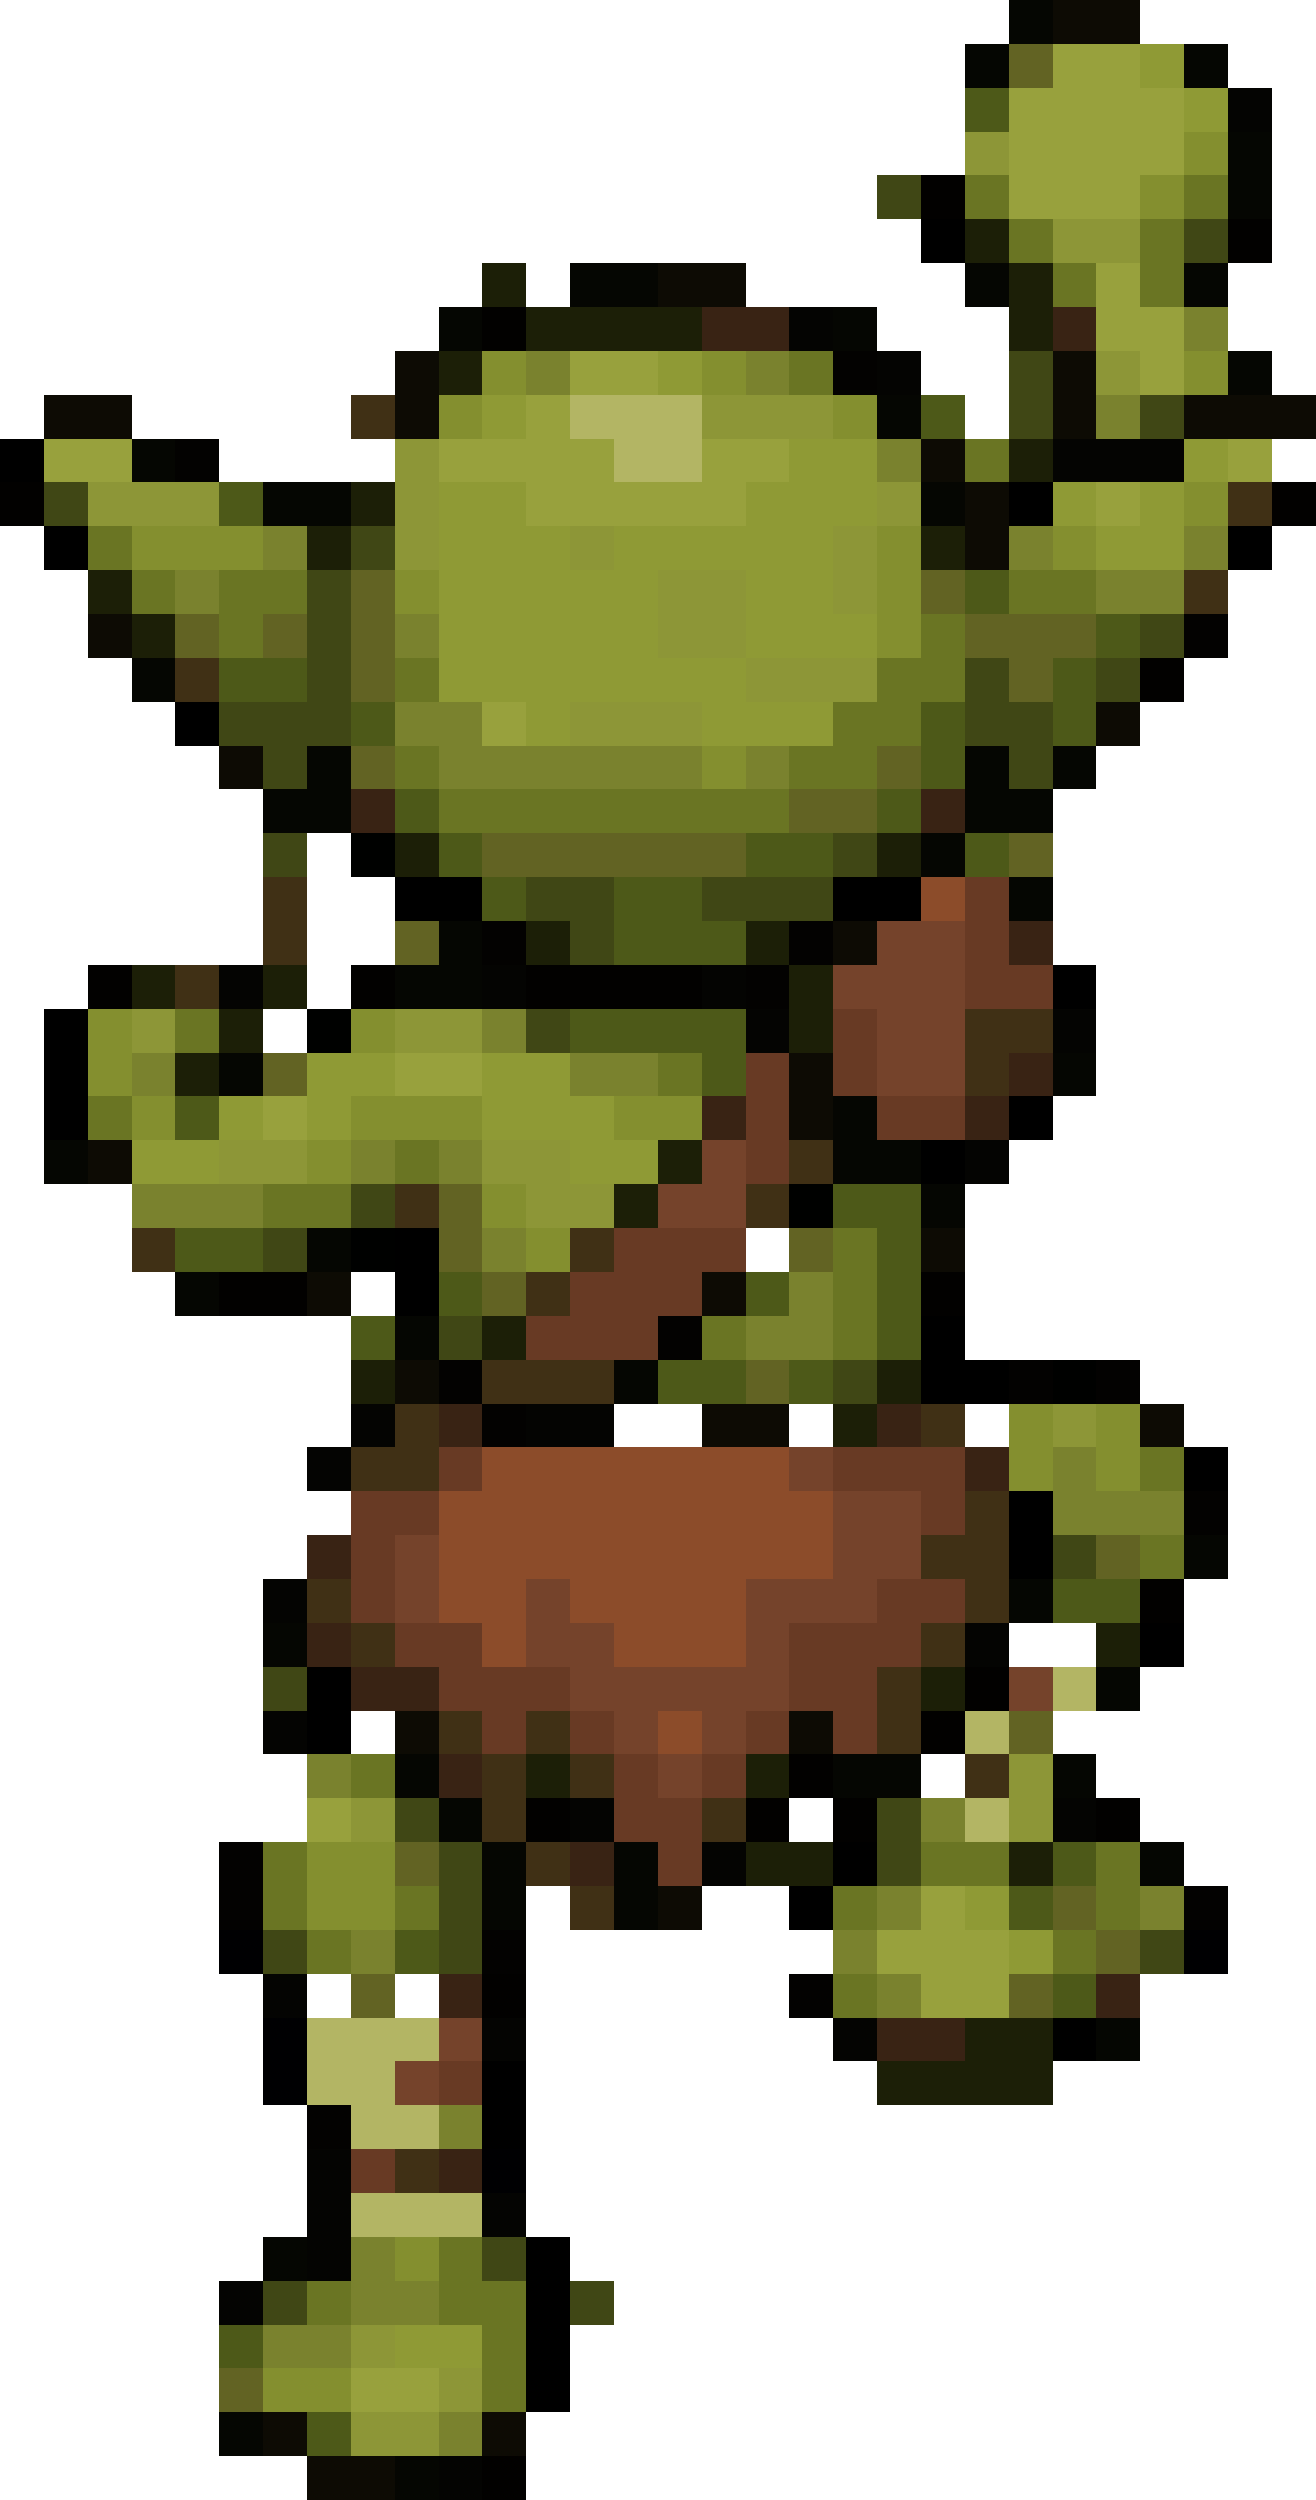
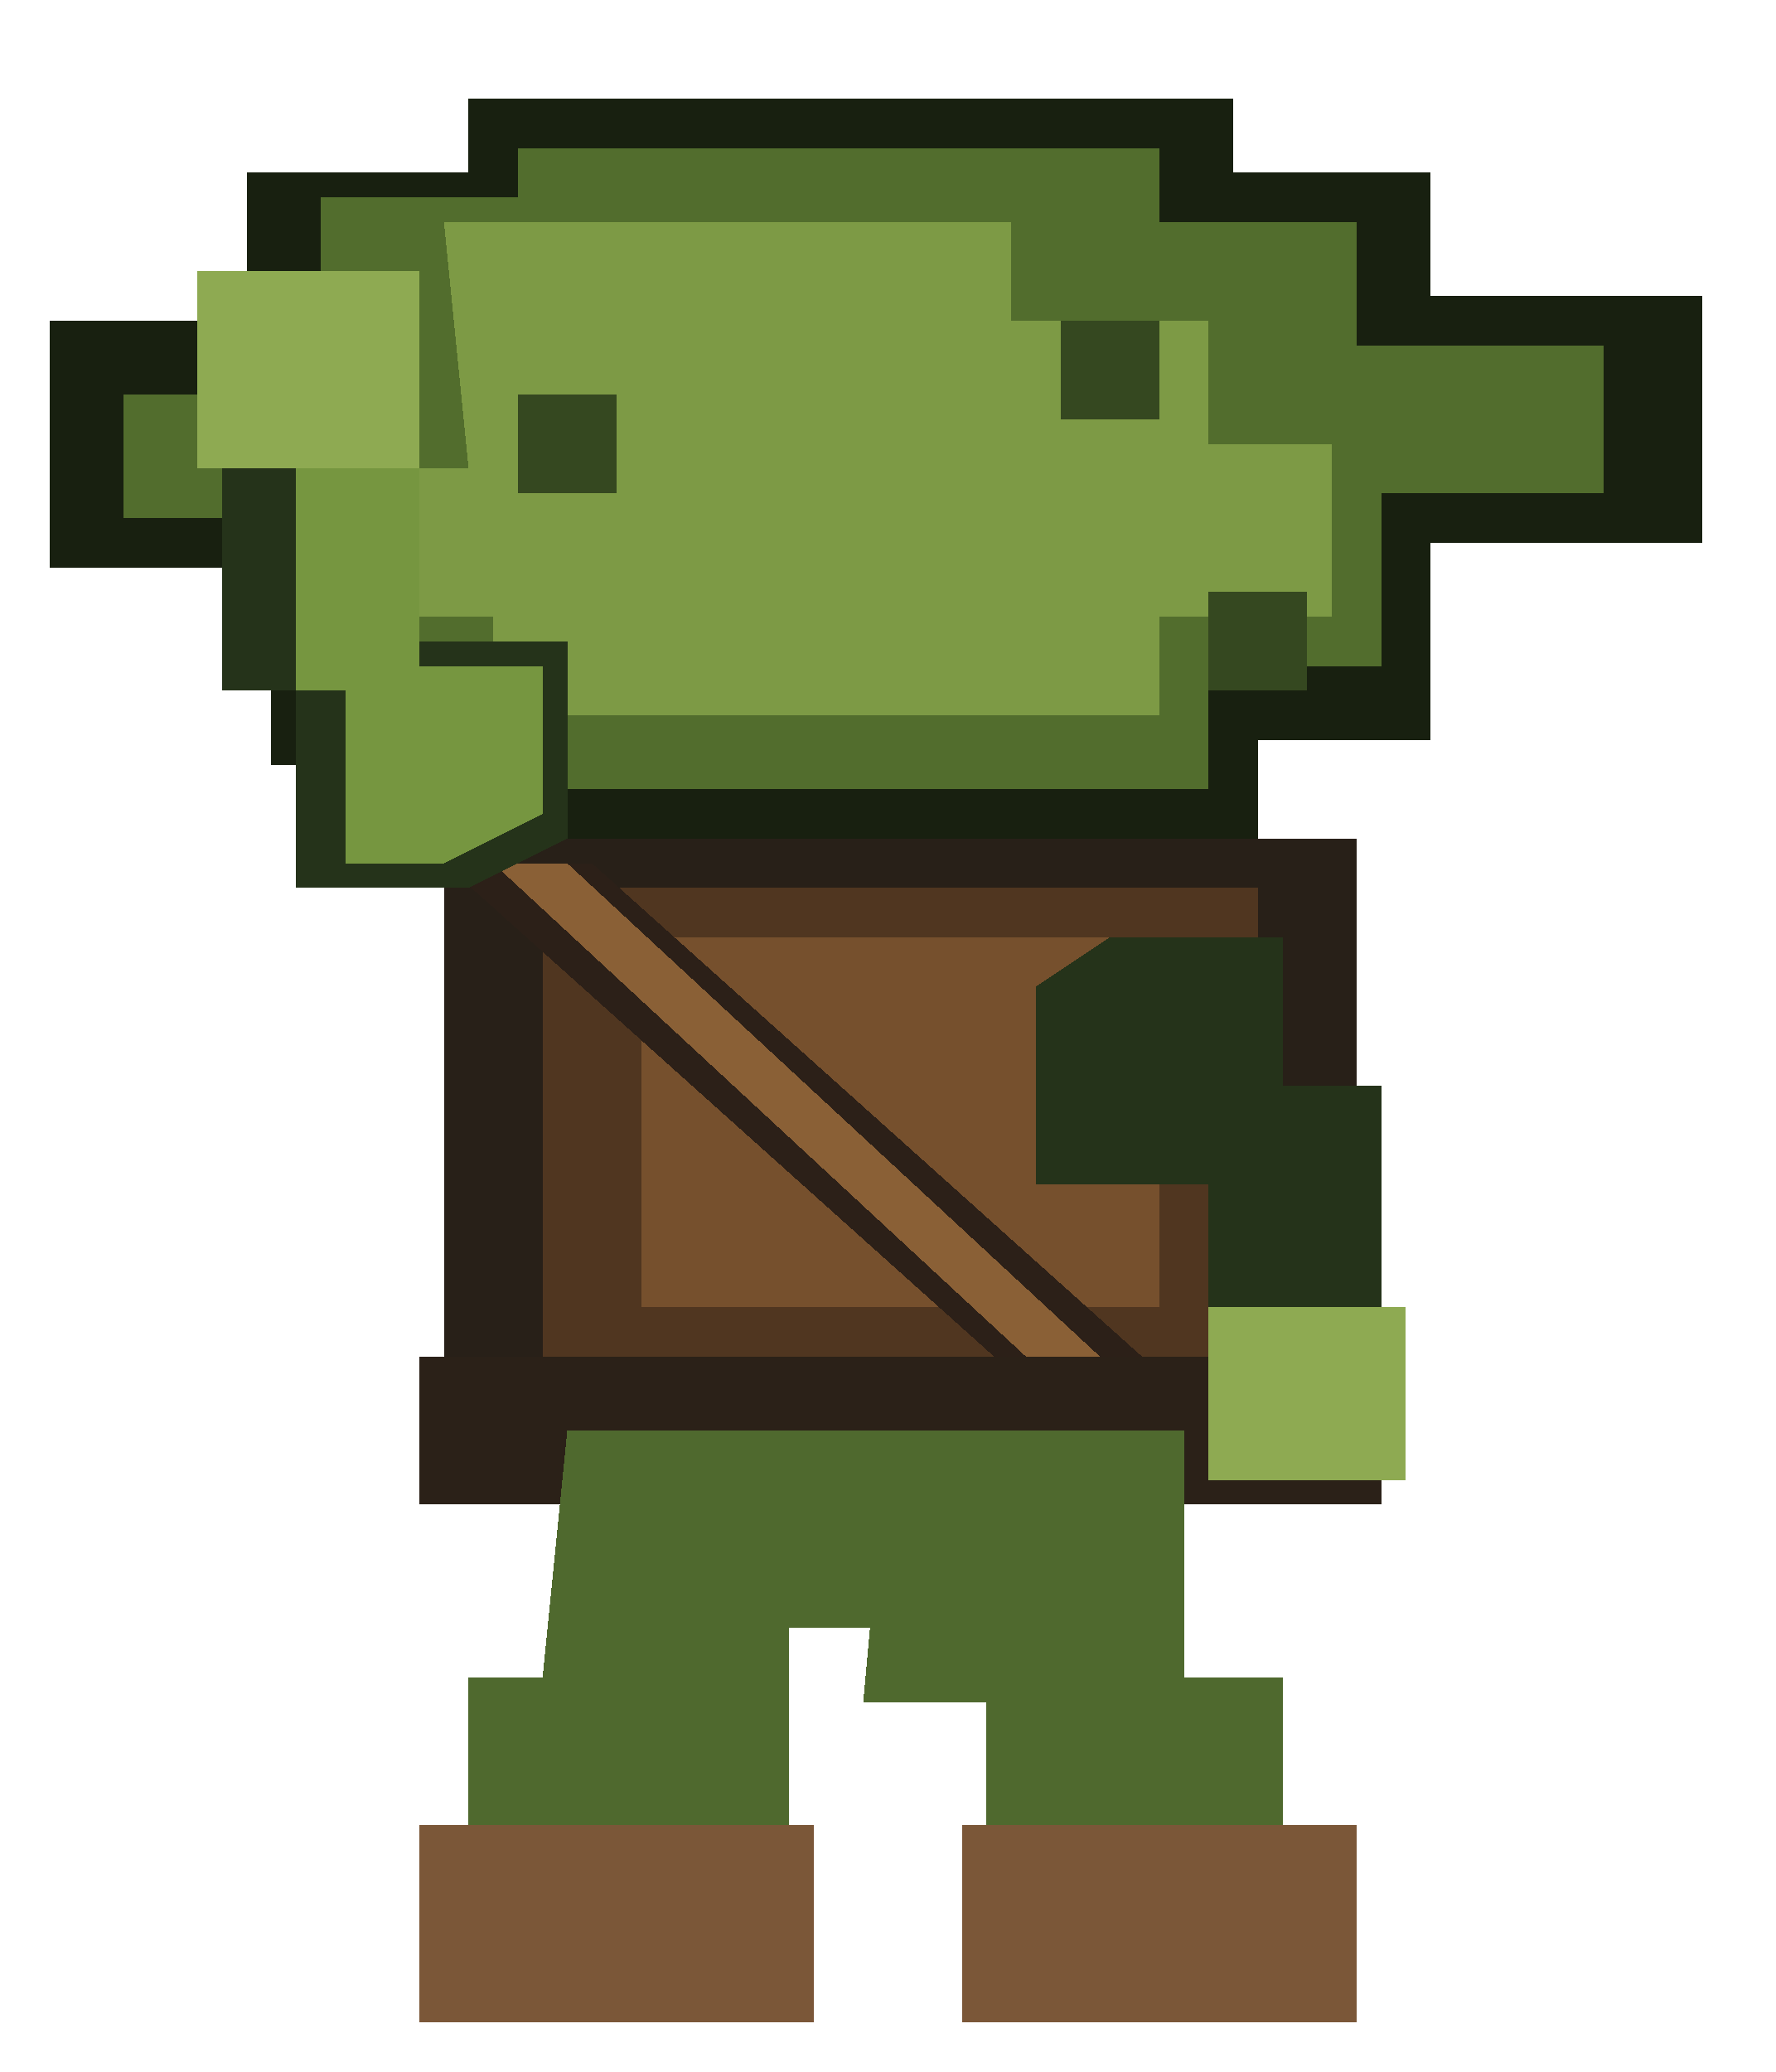
- <svg xmlns="http://www.w3.org/2000/svg" width="30" height="57" viewBox="0 0 30 57" shape-rendering="crispEdges">
-   <rect x="23" y="0" width="1" height="1" fill="#050602" />
-   <rect x="24" y="0" width="2" height="1" fill="#0d0b04" />
-   <rect x="22" y="1" width="1" height="1" fill="#050602" />
-   <rect x="23" y="1" width="1" height="1" fill="#626323" />
-   <rect x="24" y="1" width="2" height="1" fill="#98a13d" />
-   <rect x="26" y="1" width="1" height="1" fill="#8f9a35" />
-   <rect x="27" y="1" width="1" height="1" fill="#050602" />
-   <rect x="22" y="2" width="1" height="1" fill="#4d5918" />
-   <rect x="23" y="2" width="4" height="1" fill="#98a13d" />
-   <rect x="27" y="2" width="1" height="1" fill="#8f9a35" />
-   <rect x="28" y="2" width="1" height="1" fill="#040402" />
-   <rect x="22" y="3" width="1" height="1" fill="#8d9637" />
-   <rect x="23" y="3" width="4" height="1" fill="#98a13d" />
-   <rect x="27" y="3" width="1" height="1" fill="#848f2f" />
-   <rect x="28" y="3" width="1" height="1" fill="#050602" />
-   <rect x="20" y="4" width="1" height="1" fill="#404715" />
-   <rect x="21" y="4" width="1" height="1" fill="#020100" />
-   <rect x="22" y="4" width="1" height="1" fill="#6a7523" />
-   <rect x="23" y="4" width="3" height="1" fill="#98a13d" />
-   <rect x="26" y="4" width="1" height="1" fill="#848f2f" />
-   <rect x="27" y="4" width="1" height="1" fill="#6a7523" />
-   <rect x="28" y="4" width="1" height="1" fill="#050602" />
-   <rect x="21" y="5" width="1" height="1" fill="#000000" />
-   <rect x="22" y="5" width="1" height="1" fill="#1c1f07" />
-   <rect x="23" y="5" width="1" height="1" fill="#6a7523" />
-   <rect x="24" y="5" width="2" height="1" fill="#8d9637" />
-   <rect x="26" y="5" width="1" height="1" fill="#6a7523" />
-   <rect x="27" y="5" width="1" height="1" fill="#404715" />
-   <rect x="28" y="5" width="1" height="1" fill="#020100" />
-   <rect x="11" y="6" width="1" height="1" fill="#1c1f07" />
-   <rect x="13" y="6" width="2" height="1" fill="#050602" />
-   <rect x="15" y="6" width="2" height="1" fill="#0d0b04" />
-   <rect x="22" y="6" width="1" height="1" fill="#050602" />
-   <rect x="23" y="6" width="1" height="1" fill="#1c1f07" />
-   <rect x="24" y="6" width="1" height="1" fill="#6a7523" />
-   <rect x="25" y="6" width="1" height="1" fill="#98a13d" />
-   <rect x="26" y="6" width="1" height="1" fill="#6a7523" />
-   <rect x="27" y="6" width="1" height="1" fill="#050602" />
-   <rect x="10" y="7" width="1" height="1" fill="#050602" />
-   <rect x="11" y="7" width="1" height="1" fill="#020100" />
-   <rect x="12" y="7" width="4" height="1" fill="#1c1f07" />
-   <rect x="16" y="7" width="2" height="1" fill="#392314" />
-   <rect x="18" y="7" width="1" height="1" fill="#040402" />
-   <rect x="19" y="7" width="1" height="1" fill="#050602" />
-   <rect x="23" y="7" width="1" height="1" fill="#1c1f07" />
-   <rect x="24" y="7" width="1" height="1" fill="#392314" />
-   <rect x="25" y="7" width="2" height="1" fill="#98a13d" />
-   <rect x="27" y="7" width="1" height="1" fill="#7a822e" />
-   <rect x="9" y="8" width="1" height="1" fill="#0d0b04" />
-   <rect x="10" y="8" width="1" height="1" fill="#1c1f07" />
-   <rect x="11" y="8" width="1" height="1" fill="#848f2f" />
-   <rect x="12" y="8" width="1" height="1" fill="#7a822e" />
-   <rect x="13" y="8" width="2" height="1" fill="#98a13d" />
-   <rect x="15" y="8" width="1" height="1" fill="#8f9a35" />
-   <rect x="16" y="8" width="1" height="1" fill="#848f2f" />
-   <rect x="17" y="8" width="1" height="1" fill="#7a822e" />
-   <rect x="18" y="8" width="1" height="1" fill="#6a7523" />
-   <rect x="19" y="8" width="1" height="1" fill="#030201" />
-   <rect x="20" y="8" width="1" height="1" fill="#040402" />
-   <rect x="23" y="8" width="1" height="1" fill="#404715" />
-   <rect x="24" y="8" width="1" height="1" fill="#0d0b04" />
-   <rect x="25" y="8" width="1" height="1" fill="#8d9637" />
-   <rect x="26" y="8" width="1" height="1" fill="#98a13d" />
-   <rect x="27" y="8" width="1" height="1" fill="#848f2f" />
-   <rect x="28" y="8" width="1" height="1" fill="#050602" />
-   <rect x="1" y="9" width="2" height="1" fill="#0d0b04" />
-   <rect x="8" y="9" width="1" height="1" fill="#403015" />
-   <rect x="9" y="9" width="1" height="1" fill="#0d0b04" />
-   <rect x="10" y="9" width="1" height="1" fill="#848f2f" />
-   <rect x="11" y="9" width="1" height="1" fill="#8f9a35" />
-   <rect x="12" y="9" width="1" height="1" fill="#98a13d" />
-   <rect x="13" y="9" width="3" height="1" fill="#b3b564" />
-   <rect x="16" y="9" width="3" height="1" fill="#8d9637" />
-   <rect x="19" y="9" width="1" height="1" fill="#848f2f" />
-   <rect x="20" y="9" width="1" height="1" fill="#050602" />
-   <rect x="21" y="9" width="1" height="1" fill="#4d5918" />
-   <rect x="23" y="9" width="1" height="1" fill="#404715" />
-   <rect x="24" y="9" width="1" height="1" fill="#0d0b04" />
-   <rect x="25" y="9" width="1" height="1" fill="#7a822e" />
-   <rect x="26" y="9" width="1" height="1" fill="#404715" />
-   <rect x="27" y="9" width="3" height="1" fill="#0d0b04" />
-   <rect x="0" y="10" width="1" height="1" fill="#000000" />
-   <rect x="1" y="10" width="2" height="1" fill="#98a13d" />
-   <rect x="3" y="10" width="1" height="1" fill="#050602" />
-   <rect x="4" y="10" width="1" height="1" fill="#030201" />
-   <rect x="9" y="10" width="1" height="1" fill="#8d9637" />
-   <rect x="10" y="10" width="4" height="1" fill="#98a13d" />
-   <rect x="14" y="10" width="2" height="1" fill="#b3b564" />
-   <rect x="16" y="10" width="2" height="1" fill="#98a13d" />
-   <rect x="18" y="10" width="2" height="1" fill="#8f9a35" />
-   <rect x="20" y="10" width="1" height="1" fill="#7a822e" />
-   <rect x="21" y="10" width="1" height="1" fill="#0d0b04" />
-   <rect x="22" y="10" width="1" height="1" fill="#6a7523" />
-   <rect x="23" y="10" width="1" height="1" fill="#1c1f07" />
-   <rect x="24" y="10" width="3" height="1" fill="#040402" />
-   <rect x="27" y="10" width="1" height="1" fill="#8f9a35" />
-   <rect x="28" y="10" width="1" height="1" fill="#98a13d" />
-   <rect x="0" y="11" width="1" height="1" fill="#020100" />
-   <rect x="1" y="11" width="1" height="1" fill="#404715" />
-   <rect x="2" y="11" width="3" height="1" fill="#8d9637" />
-   <rect x="5" y="11" width="1" height="1" fill="#4d5918" />
-   <rect x="6" y="11" width="2" height="1" fill="#050602" />
-   <rect x="8" y="11" width="1" height="1" fill="#1c1f07" />
-   <rect x="9" y="11" width="1" height="1" fill="#8d9637" />
-   <rect x="10" y="11" width="2" height="1" fill="#8f9a35" />
-   <rect x="12" y="11" width="5" height="1" fill="#98a13d" />
-   <rect x="17" y="11" width="3" height="1" fill="#8f9a35" />
-   <rect x="20" y="11" width="1" height="1" fill="#8d9637" />
-   <rect x="21" y="11" width="1" height="1" fill="#050602" />
-   <rect x="22" y="11" width="1" height="1" fill="#0d0b04" />
-   <rect x="23" y="11" width="1" height="1" fill="#000000" />
-   <rect x="24" y="11" width="1" height="1" fill="#8f9a35" />
-   <rect x="25" y="11" width="1" height="1" fill="#98a13d" />
-   <rect x="26" y="11" width="1" height="1" fill="#8f9a35" />
-   <rect x="27" y="11" width="1" height="1" fill="#848f2f" />
-   <rect x="28" y="11" width="1" height="1" fill="#403015" />
-   <rect x="29" y="11" width="1" height="1" fill="#020100" />
-   <rect x="1" y="12" width="1" height="1" fill="#000000" />
-   <rect x="2" y="12" width="1" height="1" fill="#6a7523" />
-   <rect x="3" y="12" width="3" height="1" fill="#848f2f" />
-   <rect x="6" y="12" width="1" height="1" fill="#7a822e" />
-   <rect x="7" y="12" width="1" height="1" fill="#1c1f07" />
-   <rect x="8" y="12" width="1" height="1" fill="#404715" />
-   <rect x="9" y="12" width="1" height="1" fill="#8d9637" />
-   <rect x="10" y="12" width="3" height="1" fill="#8f9a35" />
-   <rect x="13" y="12" width="1" height="1" fill="#8d9637" />
-   <rect x="14" y="12" width="5" height="1" fill="#8f9a35" />
-   <rect x="19" y="12" width="1" height="1" fill="#8d9637" />
-   <rect x="20" y="12" width="1" height="1" fill="#848f2f" />
-   <rect x="21" y="12" width="1" height="1" fill="#1c1f07" />
-   <rect x="22" y="12" width="1" height="1" fill="#0d0b04" />
-   <rect x="23" y="12" width="1" height="1" fill="#7a822e" />
-   <rect x="24" y="12" width="1" height="1" fill="#848f2f" />
-   <rect x="25" y="12" width="2" height="1" fill="#8f9a35" />
-   <rect x="27" y="12" width="1" height="1" fill="#7a822e" />
-   <rect x="28" y="12" width="1" height="1" fill="#000000" />
-   <rect x="2" y="13" width="1" height="1" fill="#1c1f07" />
-   <rect x="3" y="13" width="1" height="1" fill="#6a7523" />
-   <rect x="4" y="13" width="1" height="1" fill="#7a822e" />
-   <rect x="5" y="13" width="2" height="1" fill="#6a7523" />
-   <rect x="7" y="13" width="1" height="1" fill="#404715" />
-   <rect x="8" y="13" width="1" height="1" fill="#626323" />
-   <rect x="9" y="13" width="1" height="1" fill="#848f2f" />
-   <rect x="10" y="13" width="5" height="1" fill="#8f9a35" />
-   <rect x="15" y="13" width="2" height="1" fill="#8d9637" />
-   <rect x="17" y="13" width="2" height="1" fill="#8f9a35" />
-   <rect x="19" y="13" width="1" height="1" fill="#8d9637" />
-   <rect x="20" y="13" width="1" height="1" fill="#848f2f" />
-   <rect x="21" y="13" width="1" height="1" fill="#626323" />
-   <rect x="22" y="13" width="1" height="1" fill="#4d5918" />
-   <rect x="23" y="13" width="2" height="1" fill="#6a7523" />
-   <rect x="25" y="13" width="2" height="1" fill="#7a822e" />
-   <rect x="27" y="13" width="1" height="1" fill="#403015" />
-   <rect x="2" y="14" width="1" height="1" fill="#0d0b04" />
-   <rect x="3" y="14" width="1" height="1" fill="#1c1f07" />
-   <rect x="4" y="14" width="1" height="1" fill="#626323" />
-   <rect x="5" y="14" width="1" height="1" fill="#6a7523" />
-   <rect x="6" y="14" width="1" height="1" fill="#626323" />
-   <rect x="7" y="14" width="1" height="1" fill="#404715" />
-   <rect x="8" y="14" width="1" height="1" fill="#626323" />
-   <rect x="9" y="14" width="1" height="1" fill="#7a822e" />
-   <rect x="10" y="14" width="5" height="1" fill="#8f9a35" />
-   <rect x="15" y="14" width="2" height="1" fill="#8d9637" />
-   <rect x="17" y="14" width="3" height="1" fill="#8f9a35" />
-   <rect x="20" y="14" width="1" height="1" fill="#848f2f" />
-   <rect x="21" y="14" width="1" height="1" fill="#6a7523" />
-   <rect x="22" y="14" width="3" height="1" fill="#626323" />
-   <rect x="25" y="14" width="1" height="1" fill="#4d5918" />
-   <rect x="26" y="14" width="1" height="1" fill="#404715" />
-   <rect x="27" y="14" width="1" height="1" fill="#030201" />
-   <rect x="3" y="15" width="1" height="1" fill="#050602" />
-   <rect x="4" y="15" width="1" height="1" fill="#403015" />
-   <rect x="5" y="15" width="2" height="1" fill="#4d5918" />
-   <rect x="7" y="15" width="1" height="1" fill="#404715" />
-   <rect x="8" y="15" width="1" height="1" fill="#626323" />
-   <rect x="9" y="15" width="1" height="1" fill="#6a7523" />
-   <rect x="10" y="15" width="7" height="1" fill="#8f9a35" />
-   <rect x="17" y="15" width="3" height="1" fill="#8d9637" />
-   <rect x="20" y="15" width="2" height="1" fill="#6a7523" />
-   <rect x="22" y="15" width="1" height="1" fill="#404715" />
-   <rect x="23" y="15" width="1" height="1" fill="#626323" />
-   <rect x="24" y="15" width="1" height="1" fill="#4d5918" />
-   <rect x="25" y="15" width="1" height="1" fill="#404715" />
-   <rect x="26" y="15" width="1" height="1" fill="#020100" />
-   <rect x="4" y="16" width="1" height="1" fill="#000000" />
-   <rect x="5" y="16" width="3" height="1" fill="#404715" />
-   <rect x="8" y="16" width="1" height="1" fill="#4d5918" />
-   <rect x="9" y="16" width="2" height="1" fill="#7a822e" />
-   <rect x="11" y="16" width="1" height="1" fill="#98a13d" />
-   <rect x="12" y="16" width="1" height="1" fill="#8f9a35" />
-   <rect x="13" y="16" width="3" height="1" fill="#8d9637" />
-   <rect x="16" y="16" width="3" height="1" fill="#8f9a35" />
-   <rect x="19" y="16" width="2" height="1" fill="#6a7523" />
-   <rect x="21" y="16" width="1" height="1" fill="#4d5918" />
-   <rect x="22" y="16" width="2" height="1" fill="#404715" />
-   <rect x="24" y="16" width="1" height="1" fill="#4d5918" />
-   <rect x="25" y="16" width="1" height="1" fill="#0d0b04" />
-   <rect x="5" y="17" width="1" height="1" fill="#0d0b04" />
-   <rect x="6" y="17" width="1" height="1" fill="#404715" />
-   <rect x="7" y="17" width="1" height="1" fill="#050602" />
-   <rect x="8" y="17" width="1" height="1" fill="#626323" />
-   <rect x="9" y="17" width="1" height="1" fill="#6a7523" />
-   <rect x="10" y="17" width="6" height="1" fill="#7a822e" />
-   <rect x="16" y="17" width="1" height="1" fill="#848f2f" />
-   <rect x="17" y="17" width="1" height="1" fill="#7a822e" />
-   <rect x="18" y="17" width="2" height="1" fill="#6a7523" />
-   <rect x="20" y="17" width="1" height="1" fill="#626323" />
-   <rect x="21" y="17" width="1" height="1" fill="#4d5918" />
-   <rect x="22" y="17" width="1" height="1" fill="#050602" />
-   <rect x="23" y="17" width="1" height="1" fill="#404715" />
-   <rect x="24" y="17" width="1" height="1" fill="#050602" />
-   <rect x="6" y="18" width="2" height="1" fill="#050602" />
-   <rect x="8" y="18" width="1" height="1" fill="#392314" />
-   <rect x="9" y="18" width="1" height="1" fill="#4d5918" />
-   <rect x="10" y="18" width="8" height="1" fill="#6a7523" />
-   <rect x="18" y="18" width="2" height="1" fill="#626323" />
-   <rect x="20" y="18" width="1" height="1" fill="#4d5918" />
-   <rect x="21" y="18" width="1" height="1" fill="#392314" />
-   <rect x="22" y="18" width="2" height="1" fill="#050602" />
-   <rect x="6" y="19" width="1" height="1" fill="#404715" />
-   <rect x="8" y="19" width="1" height="1" fill="#000100" />
-   <rect x="9" y="19" width="1" height="1" fill="#1c1f07" />
-   <rect x="10" y="19" width="1" height="1" fill="#4d5918" />
-   <rect x="11" y="19" width="6" height="1" fill="#626323" />
-   <rect x="17" y="19" width="2" height="1" fill="#4d5918" />
-   <rect x="19" y="19" width="1" height="1" fill="#404715" />
-   <rect x="20" y="19" width="1" height="1" fill="#1c1f07" />
-   <rect x="21" y="19" width="1" height="1" fill="#050602" />
-   <rect x="22" y="19" width="1" height="1" fill="#4d5918" />
-   <rect x="23" y="19" width="1" height="1" fill="#626323" />
-   <rect x="6" y="20" width="1" height="1" fill="#403015" />
-   <rect x="9" y="20" width="2" height="1" fill="#000000" />
-   <rect x="11" y="20" width="1" height="1" fill="#4d5918" />
-   <rect x="12" y="20" width="2" height="1" fill="#404715" />
-   <rect x="14" y="20" width="2" height="1" fill="#4d5918" />
-   <rect x="16" y="20" width="3" height="1" fill="#404715" />
-   <rect x="19" y="20" width="2" height="1" fill="#000000" />
-   <rect x="21" y="20" width="1" height="1" fill="#8c4c2a" />
-   <rect x="22" y="20" width="1" height="1" fill="#683a24" />
-   <rect x="23" y="20" width="1" height="1" fill="#050602" />
-   <rect x="6" y="21" width="1" height="1" fill="#403015" />
-   <rect x="9" y="21" width="1" height="1" fill="#626323" />
-   <rect x="10" y="21" width="1" height="1" fill="#050602" />
-   <rect x="11" y="21" width="1" height="1" fill="#030201" />
-   <rect x="12" y="21" width="1" height="1" fill="#1c1f07" />
-   <rect x="13" y="21" width="1" height="1" fill="#404715" />
-   <rect x="14" y="21" width="3" height="1" fill="#4d5918" />
-   <rect x="17" y="21" width="1" height="1" fill="#1c1f07" />
-   <rect x="18" y="21" width="1" height="1" fill="#030201" />
-   <rect x="19" y="21" width="1" height="1" fill="#0d0b04" />
-   <rect x="20" y="21" width="2" height="1" fill="#75432b" />
-   <rect x="22" y="21" width="1" height="1" fill="#683a24" />
-   <rect x="23" y="21" width="1" height="1" fill="#392314" />
-   <rect x="2" y="22" width="1" height="1" fill="#020100" />
-   <rect x="3" y="22" width="1" height="1" fill="#1c1f07" />
-   <rect x="4" y="22" width="1" height="1" fill="#403015" />
-   <rect x="5" y="22" width="1" height="1" fill="#040402" />
-   <rect x="6" y="22" width="1" height="1" fill="#1c1f07" />
-   <rect x="8" y="22" width="1" height="1" fill="#020100" />
-   <rect x="9" y="22" width="2" height="1" fill="#050602" />
-   <rect x="11" y="22" width="1" height="1" fill="#040402" />
-   <rect x="12" y="22" width="4" height="1" fill="#020100" />
-   <rect x="16" y="22" width="1" height="1" fill="#040402" />
-   <rect x="17" y="22" width="1" height="1" fill="#030201" />
-   <rect x="18" y="22" width="1" height="1" fill="#1c1f07" />
-   <rect x="19" y="22" width="3" height="1" fill="#75432b" />
-   <rect x="22" y="22" width="2" height="1" fill="#683a24" />
-   <rect x="24" y="22" width="1" height="1" fill="#000000" />
-   <rect x="1" y="23" width="1" height="1" fill="#000000" />
-   <rect x="2" y="23" width="1" height="1" fill="#848f2f" />
-   <rect x="3" y="23" width="1" height="1" fill="#8d9637" />
-   <rect x="4" y="23" width="1" height="1" fill="#6a7523" />
-   <rect x="5" y="23" width="1" height="1" fill="#1c1f07" />
-   <rect x="7" y="23" width="1" height="1" fill="#000100" />
-   <rect x="8" y="23" width="1" height="1" fill="#848f2f" />
-   <rect x="9" y="23" width="2" height="1" fill="#8d9637" />
-   <rect x="11" y="23" width="1" height="1" fill="#7a822e" />
-   <rect x="12" y="23" width="1" height="1" fill="#404715" />
-   <rect x="13" y="23" width="4" height="1" fill="#4d5918" />
-   <rect x="17" y="23" width="1" height="1" fill="#040402" />
-   <rect x="18" y="23" width="1" height="1" fill="#1c1f07" />
-   <rect x="19" y="23" width="1" height="1" fill="#683a24" />
-   <rect x="20" y="23" width="2" height="1" fill="#75432b" />
-   <rect x="22" y="23" width="2" height="1" fill="#403015" />
-   <rect x="24" y="23" width="1" height="1" fill="#040402" />
-   <rect x="1" y="24" width="1" height="1" fill="#000000" />
-   <rect x="2" y="24" width="1" height="1" fill="#848f2f" />
-   <rect x="3" y="24" width="1" height="1" fill="#7a822e" />
-   <rect x="4" y="24" width="1" height="1" fill="#1c1f07" />
-   <rect x="5" y="24" width="1" height="1" fill="#050602" />
-   <rect x="6" y="24" width="1" height="1" fill="#626323" />
-   <rect x="7" y="24" width="2" height="1" fill="#8f9a35" />
-   <rect x="9" y="24" width="2" height="1" fill="#98a13d" />
-   <rect x="11" y="24" width="2" height="1" fill="#8f9a35" />
-   <rect x="13" y="24" width="2" height="1" fill="#7a822e" />
-   <rect x="15" y="24" width="1" height="1" fill="#6a7523" />
-   <rect x="16" y="24" width="1" height="1" fill="#4d5918" />
-   <rect x="17" y="24" width="1" height="1" fill="#683a24" />
-   <rect x="18" y="24" width="1" height="1" fill="#0d0b04" />
-   <rect x="19" y="24" width="1" height="1" fill="#683a24" />
-   <rect x="20" y="24" width="2" height="1" fill="#75432b" />
-   <rect x="22" y="24" width="1" height="1" fill="#403015" />
-   <rect x="23" y="24" width="1" height="1" fill="#392314" />
-   <rect x="24" y="24" width="1" height="1" fill="#050602" />
-   <rect x="1" y="25" width="1" height="1" fill="#000000" />
-   <rect x="2" y="25" width="1" height="1" fill="#6a7523" />
-   <rect x="3" y="25" width="1" height="1" fill="#848f2f" />
-   <rect x="4" y="25" width="1" height="1" fill="#4d5918" />
-   <rect x="5" y="25" width="1" height="1" fill="#8f9a35" />
-   <rect x="6" y="25" width="1" height="1" fill="#98a13d" />
-   <rect x="7" y="25" width="1" height="1" fill="#8f9a35" />
-   <rect x="8" y="25" width="3" height="1" fill="#848f2f" />
-   <rect x="11" y="25" width="3" height="1" fill="#8f9a35" />
-   <rect x="14" y="25" width="2" height="1" fill="#848f2f" />
-   <rect x="16" y="25" width="1" height="1" fill="#392314" />
-   <rect x="17" y="25" width="1" height="1" fill="#683a24" />
-   <rect x="18" y="25" width="1" height="1" fill="#0d0b04" />
-   <rect x="19" y="25" width="1" height="1" fill="#050602" />
-   <rect x="20" y="25" width="2" height="1" fill="#683a24" />
-   <rect x="22" y="25" width="1" height="1" fill="#392314" />
-   <rect x="23" y="25" width="1" height="1" fill="#000000" />
-   <rect x="1" y="26" width="1" height="1" fill="#050602" />
-   <rect x="2" y="26" width="1" height="1" fill="#0d0b04" />
-   <rect x="3" y="26" width="2" height="1" fill="#8f9a35" />
-   <rect x="5" y="26" width="2" height="1" fill="#8d9637" />
-   <rect x="7" y="26" width="1" height="1" fill="#848f2f" />
-   <rect x="8" y="26" width="1" height="1" fill="#7a822e" />
-   <rect x="9" y="26" width="1" height="1" fill="#6a7523" />
-   <rect x="10" y="26" width="1" height="1" fill="#7a822e" />
-   <rect x="11" y="26" width="2" height="1" fill="#8d9637" />
-   <rect x="13" y="26" width="2" height="1" fill="#8f9a35" />
-   <rect x="15" y="26" width="1" height="1" fill="#1c1f07" />
-   <rect x="16" y="26" width="1" height="1" fill="#75432b" />
-   <rect x="17" y="26" width="1" height="1" fill="#683a24" />
-   <rect x="18" y="26" width="1" height="1" fill="#403015" />
-   <rect x="19" y="26" width="2" height="1" fill="#050602" />
-   <rect x="21" y="26" width="1" height="1" fill="#000000" />
-   <rect x="22" y="26" width="1" height="1" fill="#040402" />
-   <rect x="3" y="27" width="3" height="1" fill="#7a822e" />
-   <rect x="6" y="27" width="2" height="1" fill="#6a7523" />
-   <rect x="8" y="27" width="1" height="1" fill="#404715" />
-   <rect x="9" y="27" width="1" height="1" fill="#403015" />
-   <rect x="10" y="27" width="1" height="1" fill="#626323" />
-   <rect x="11" y="27" width="1" height="1" fill="#848f2f" />
-   <rect x="12" y="27" width="2" height="1" fill="#8d9637" />
-   <rect x="14" y="27" width="1" height="1" fill="#1c1f07" />
-   <rect x="15" y="27" width="2" height="1" fill="#75432b" />
-   <rect x="17" y="27" width="1" height="1" fill="#403015" />
-   <rect x="18" y="27" width="1" height="1" fill="#000100" />
-   <rect x="19" y="27" width="2" height="1" fill="#4d5918" />
-   <rect x="21" y="27" width="1" height="1" fill="#050602" />
-   <rect x="3" y="28" width="1" height="1" fill="#403015" />
-   <rect x="4" y="28" width="2" height="1" fill="#4d5918" />
-   <rect x="6" y="28" width="1" height="1" fill="#404715" />
-   <rect x="7" y="28" width="1" height="1" fill="#050602" />
-   <rect x="8" y="28" width="1" height="1" fill="#000100" />
-   <rect x="9" y="28" width="1" height="1" fill="#000000" />
-   <rect x="10" y="28" width="1" height="1" fill="#626323" />
-   <rect x="11" y="28" width="1" height="1" fill="#7a822e" />
-   <rect x="12" y="28" width="1" height="1" fill="#848f2f" />
-   <rect x="13" y="28" width="1" height="1" fill="#403015" />
-   <rect x="14" y="28" width="3" height="1" fill="#683a24" />
-   <rect x="18" y="28" width="1" height="1" fill="#626323" />
-   <rect x="19" y="28" width="1" height="1" fill="#6a7523" />
-   <rect x="20" y="28" width="1" height="1" fill="#4d5918" />
-   <rect x="21" y="28" width="1" height="1" fill="#0d0b04" />
-   <rect x="4" y="29" width="1" height="1" fill="#050602" />
-   <rect x="5" y="29" width="2" height="1" fill="#020100" />
-   <rect x="7" y="29" width="1" height="1" fill="#0d0b04" />
-   <rect x="9" y="29" width="1" height="1" fill="#000000" />
-   <rect x="10" y="29" width="1" height="1" fill="#4d5918" />
-   <rect x="11" y="29" width="1" height="1" fill="#626323" />
-   <rect x="12" y="29" width="1" height="1" fill="#403015" />
-   <rect x="13" y="29" width="3" height="1" fill="#683a24" />
-   <rect x="16" y="29" width="1" height="1" fill="#0d0b04" />
-   <rect x="17" y="29" width="1" height="1" fill="#4d5918" />
-   <rect x="18" y="29" width="1" height="1" fill="#7a822e" />
-   <rect x="19" y="29" width="1" height="1" fill="#6a7523" />
-   <rect x="20" y="29" width="1" height="1" fill="#4d5918" />
-   <rect x="21" y="29" width="1" height="1" fill="#020100" />
-   <rect x="8" y="30" width="1" height="1" fill="#4d5918" />
-   <rect x="9" y="30" width="1" height="1" fill="#050602" />
-   <rect x="10" y="30" width="1" height="1" fill="#404715" />
-   <rect x="11" y="30" width="1" height="1" fill="#1c1f07" />
-   <rect x="12" y="30" width="3" height="1" fill="#683a24" />
-   <rect x="15" y="30" width="1" height="1" fill="#030201" />
-   <rect x="16" y="30" width="1" height="1" fill="#6a7523" />
-   <rect x="17" y="30" width="2" height="1" fill="#7a822e" />
-   <rect x="19" y="30" width="1" height="1" fill="#6a7523" />
-   <rect x="20" y="30" width="1" height="1" fill="#4d5918" />
-   <rect x="21" y="30" width="1" height="1" fill="#000000" />
-   <rect x="8" y="31" width="1" height="1" fill="#1c1f07" />
-   <rect x="9" y="31" width="1" height="1" fill="#0d0b04" />
-   <rect x="10" y="31" width="1" height="1" fill="#030201" />
-   <rect x="11" y="31" width="3" height="1" fill="#403015" />
-   <rect x="14" y="31" width="1" height="1" fill="#050602" />
-   <rect x="15" y="31" width="2" height="1" fill="#4d5918" />
-   <rect x="17" y="31" width="1" height="1" fill="#626323" />
-   <rect x="18" y="31" width="1" height="1" fill="#4d5918" />
-   <rect x="19" y="31" width="1" height="1" fill="#404715" />
-   <rect x="20" y="31" width="1" height="1" fill="#1c1f07" />
-   <rect x="21" y="31" width="2" height="1" fill="#000000" />
-   <rect x="23" y="31" width="1" height="1" fill="#030201" />
-   <rect x="24" y="31" width="1" height="1" fill="#000100" />
-   <rect x="25" y="31" width="1" height="1" fill="#030201" />
-   <rect x="8" y="32" width="1" height="1" fill="#040402" />
-   <rect x="9" y="32" width="1" height="1" fill="#403015" />
-   <rect x="10" y="32" width="1" height="1" fill="#392314" />
-   <rect x="11" y="32" width="1" height="1" fill="#030201" />
-   <rect x="12" y="32" width="2" height="1" fill="#040402" />
-   <rect x="16" y="32" width="2" height="1" fill="#0d0b04" />
-   <rect x="19" y="32" width="1" height="1" fill="#1c1f07" />
-   <rect x="20" y="32" width="1" height="1" fill="#392314" />
-   <rect x="21" y="32" width="1" height="1" fill="#403015" />
-   <rect x="23" y="32" width="1" height="1" fill="#848f2f" />
-   <rect x="24" y="32" width="1" height="1" fill="#8d9637" />
-   <rect x="25" y="32" width="1" height="1" fill="#848f2f" />
-   <rect x="26" y="32" width="1" height="1" fill="#0d0b04" />
-   <rect x="7" y="33" width="1" height="1" fill="#040402" />
-   <rect x="8" y="33" width="2" height="1" fill="#403015" />
-   <rect x="10" y="33" width="1" height="1" fill="#683a24" />
-   <rect x="11" y="33" width="7" height="1" fill="#8c4c2a" />
-   <rect x="18" y="33" width="1" height="1" fill="#75432b" />
-   <rect x="19" y="33" width="3" height="1" fill="#683a24" />
-   <rect x="22" y="33" width="1" height="1" fill="#392314" />
-   <rect x="23" y="33" width="1" height="1" fill="#848f2f" />
-   <rect x="24" y="33" width="1" height="1" fill="#7a822e" />
-   <rect x="25" y="33" width="1" height="1" fill="#848f2f" />
-   <rect x="26" y="33" width="1" height="1" fill="#6a7523" />
-   <rect x="27" y="33" width="1" height="1" fill="#000000" />
-   <rect x="8" y="34" width="2" height="1" fill="#683a24" />
-   <rect x="10" y="34" width="9" height="1" fill="#8c4c2a" />
-   <rect x="19" y="34" width="2" height="1" fill="#75432b" />
-   <rect x="21" y="34" width="1" height="1" fill="#683a24" />
-   <rect x="22" y="34" width="1" height="1" fill="#403015" />
-   <rect x="23" y="34" width="1" height="1" fill="#000000" />
-   <rect x="24" y="34" width="3" height="1" fill="#7a822e" />
-   <rect x="27" y="34" width="1" height="1" fill="#030201" />
-   <rect x="7" y="35" width="1" height="1" fill="#392314" />
-   <rect x="8" y="35" width="1" height="1" fill="#683a24" />
-   <rect x="9" y="35" width="1" height="1" fill="#75432b" />
-   <rect x="10" y="35" width="9" height="1" fill="#8c4c2a" />
-   <rect x="19" y="35" width="2" height="1" fill="#75432b" />
-   <rect x="21" y="35" width="2" height="1" fill="#403015" />
-   <rect x="23" y="35" width="1" height="1" fill="#000000" />
-   <rect x="24" y="35" width="1" height="1" fill="#404715" />
-   <rect x="25" y="35" width="1" height="1" fill="#626323" />
-   <rect x="26" y="35" width="1" height="1" fill="#6a7523" />
-   <rect x="27" y="35" width="1" height="1" fill="#050602" />
-   <rect x="6" y="36" width="1" height="1" fill="#040402" />
-   <rect x="7" y="36" width="1" height="1" fill="#403015" />
-   <rect x="8" y="36" width="1" height="1" fill="#683a24" />
-   <rect x="9" y="36" width="1" height="1" fill="#75432b" />
-   <rect x="10" y="36" width="2" height="1" fill="#8c4c2a" />
-   <rect x="12" y="36" width="1" height="1" fill="#75432b" />
-   <rect x="13" y="36" width="4" height="1" fill="#8c4c2a" />
-   <rect x="17" y="36" width="3" height="1" fill="#75432b" />
-   <rect x="20" y="36" width="2" height="1" fill="#683a24" />
-   <rect x="22" y="36" width="1" height="1" fill="#403015" />
-   <rect x="23" y="36" width="1" height="1" fill="#050602" />
-   <rect x="24" y="36" width="2" height="1" fill="#4d5918" />
-   <rect x="26" y="36" width="1" height="1" fill="#020100" />
-   <rect x="6" y="37" width="1" height="1" fill="#050602" />
-   <rect x="7" y="37" width="1" height="1" fill="#392314" />
-   <rect x="8" y="37" width="1" height="1" fill="#403015" />
-   <rect x="9" y="37" width="2" height="1" fill="#683a24" />
-   <rect x="11" y="37" width="1" height="1" fill="#8c4c2a" />
-   <rect x="12" y="37" width="2" height="1" fill="#75432b" />
-   <rect x="14" y="37" width="3" height="1" fill="#8c4c2a" />
-   <rect x="17" y="37" width="1" height="1" fill="#75432b" />
-   <rect x="18" y="37" width="3" height="1" fill="#683a24" />
-   <rect x="21" y="37" width="1" height="1" fill="#403015" />
-   <rect x="22" y="37" width="1" height="1" fill="#040402" />
-   <rect x="25" y="37" width="1" height="1" fill="#1c1f07" />
-   <rect x="26" y="37" width="1" height="1" fill="#000000" />
-   <rect x="6" y="38" width="1" height="1" fill="#404715" />
-   <rect x="7" y="38" width="1" height="1" fill="#000000" />
-   <rect x="8" y="38" width="2" height="1" fill="#392314" />
-   <rect x="10" y="38" width="3" height="1" fill="#683a24" />
-   <rect x="13" y="38" width="5" height="1" fill="#75432b" />
-   <rect x="18" y="38" width="2" height="1" fill="#683a24" />
-   <rect x="20" y="38" width="1" height="1" fill="#403015" />
-   <rect x="21" y="38" width="1" height="1" fill="#1c1f07" />
-   <rect x="22" y="38" width="1" height="1" fill="#020100" />
-   <rect x="23" y="38" width="1" height="1" fill="#75432b" />
-   <rect x="24" y="38" width="1" height="1" fill="#b3b564" />
-   <rect x="25" y="38" width="1" height="1" fill="#050602" />
-   <rect x="6" y="39" width="1" height="1" fill="#040402" />
-   <rect x="7" y="39" width="1" height="1" fill="#000000" />
-   <rect x="9" y="39" width="1" height="1" fill="#0d0b04" />
-   <rect x="10" y="39" width="1" height="1" fill="#403015" />
-   <rect x="11" y="39" width="1" height="1" fill="#683a24" />
-   <rect x="12" y="39" width="1" height="1" fill="#403015" />
-   <rect x="13" y="39" width="1" height="1" fill="#683a24" />
-   <rect x="14" y="39" width="1" height="1" fill="#75432b" />
-   <rect x="15" y="39" width="1" height="1" fill="#8c4c2a" />
-   <rect x="16" y="39" width="1" height="1" fill="#75432b" />
-   <rect x="17" y="39" width="1" height="1" fill="#683a24" />
-   <rect x="18" y="39" width="1" height="1" fill="#0d0b04" />
-   <rect x="19" y="39" width="1" height="1" fill="#683a24" />
-   <rect x="20" y="39" width="1" height="1" fill="#403015" />
-   <rect x="21" y="39" width="1" height="1" fill="#020100" />
-   <rect x="22" y="39" width="1" height="1" fill="#b3b564" />
-   <rect x="23" y="39" width="1" height="1" fill="#626323" />
-   <rect x="7" y="40" width="1" height="1" fill="#7a822e" />
-   <rect x="8" y="40" width="1" height="1" fill="#6a7523" />
-   <rect x="9" y="40" width="1" height="1" fill="#050602" />
-   <rect x="10" y="40" width="1" height="1" fill="#392314" />
-   <rect x="11" y="40" width="1" height="1" fill="#403015" />
-   <rect x="12" y="40" width="1" height="1" fill="#1c1f07" />
-   <rect x="13" y="40" width="1" height="1" fill="#403015" />
-   <rect x="14" y="40" width="1" height="1" fill="#683a24" />
-   <rect x="15" y="40" width="1" height="1" fill="#75432b" />
-   <rect x="16" y="40" width="1" height="1" fill="#683a24" />
-   <rect x="17" y="40" width="1" height="1" fill="#1c1f07" />
-   <rect x="18" y="40" width="1" height="1" fill="#020100" />
-   <rect x="19" y="40" width="2" height="1" fill="#050602" />
-   <rect x="22" y="40" width="1" height="1" fill="#403015" />
-   <rect x="23" y="40" width="1" height="1" fill="#8d9637" />
-   <rect x="24" y="40" width="1" height="1" fill="#050602" />
-   <rect x="7" y="41" width="1" height="1" fill="#98a13d" />
-   <rect x="8" y="41" width="1" height="1" fill="#8d9637" />
-   <rect x="9" y="41" width="1" height="1" fill="#404715" />
-   <rect x="10" y="41" width="1" height="1" fill="#050602" />
-   <rect x="11" y="41" width="1" height="1" fill="#403015" />
-   <rect x="12" y="41" width="1" height="1" fill="#020100" />
-   <rect x="13" y="41" width="1" height="1" fill="#040402" />
-   <rect x="14" y="41" width="2" height="1" fill="#683a24" />
-   <rect x="16" y="41" width="1" height="1" fill="#403015" />
-   <rect x="17" y="41" width="1" height="1" fill="#020100" />
-   <rect x="19" y="41" width="1" height="1" fill="#020100" />
-   <rect x="20" y="41" width="1" height="1" fill="#404715" />
-   <rect x="21" y="41" width="1" height="1" fill="#7a822e" />
-   <rect x="22" y="41" width="1" height="1" fill="#b3b564" />
-   <rect x="23" y="41" width="1" height="1" fill="#8d9637" />
-   <rect x="24" y="41" width="1" height="1" fill="#040402" />
-   <rect x="25" y="41" width="1" height="1" fill="#020100" />
-   <rect x="5" y="42" width="1" height="1" fill="#030201" />
-   <rect x="6" y="42" width="1" height="1" fill="#6a7523" />
-   <rect x="7" y="42" width="2" height="1" fill="#848f2f" />
-   <rect x="9" y="42" width="1" height="1" fill="#626323" />
-   <rect x="10" y="42" width="1" height="1" fill="#404715" />
-   <rect x="11" y="42" width="1" height="1" fill="#050602" />
-   <rect x="12" y="42" width="1" height="1" fill="#403015" />
-   <rect x="13" y="42" width="1" height="1" fill="#392314" />
-   <rect x="14" y="42" width="1" height="1" fill="#050602" />
-   <rect x="15" y="42" width="1" height="1" fill="#683a24" />
-   <rect x="16" y="42" width="1" height="1" fill="#040402" />
-   <rect x="17" y="42" width="2" height="1" fill="#1c1f07" />
-   <rect x="19" y="42" width="1" height="1" fill="#000000" />
-   <rect x="20" y="42" width="1" height="1" fill="#404715" />
-   <rect x="21" y="42" width="2" height="1" fill="#6a7523" />
-   <rect x="23" y="42" width="1" height="1" fill="#1c1f07" />
-   <rect x="24" y="42" width="1" height="1" fill="#4d5918" />
-   <rect x="25" y="42" width="1" height="1" fill="#6a7523" />
-   <rect x="26" y="42" width="1" height="1" fill="#050602" />
-   <rect x="5" y="43" width="1" height="1" fill="#030201" />
-   <rect x="6" y="43" width="1" height="1" fill="#6a7523" />
-   <rect x="7" y="43" width="2" height="1" fill="#848f2f" />
-   <rect x="9" y="43" width="1" height="1" fill="#6a7523" />
-   <rect x="10" y="43" width="1" height="1" fill="#404715" />
-   <rect x="11" y="43" width="1" height="1" fill="#050602" />
-   <rect x="13" y="43" width="1" height="1" fill="#403015" />
-   <rect x="14" y="43" width="1" height="1" fill="#050602" />
-   <rect x="15" y="43" width="1" height="1" fill="#0d0b04" />
-   <rect x="18" y="43" width="1" height="1" fill="#000000" />
-   <rect x="19" y="43" width="1" height="1" fill="#6a7523" />
-   <rect x="20" y="43" width="1" height="1" fill="#7a822e" />
-   <rect x="21" y="43" width="1" height="1" fill="#98a13d" />
-   <rect x="22" y="43" width="1" height="1" fill="#8f9a35" />
-   <rect x="23" y="43" width="1" height="1" fill="#4d5918" />
-   <rect x="24" y="43" width="1" height="1" fill="#626323" />
-   <rect x="25" y="43" width="1" height="1" fill="#6a7523" />
-   <rect x="26" y="43" width="1" height="1" fill="#7a822e" />
-   <rect x="27" y="43" width="1" height="1" fill="#030201" />
-   <rect x="5" y="44" width="1" height="1" fill="#000002" />
-   <rect x="6" y="44" width="1" height="1" fill="#404715" />
-   <rect x="7" y="44" width="1" height="1" fill="#6a7523" />
-   <rect x="8" y="44" width="1" height="1" fill="#7a822e" />
-   <rect x="9" y="44" width="1" height="1" fill="#4d5918" />
-   <rect x="10" y="44" width="1" height="1" fill="#404715" />
-   <rect x="11" y="44" width="1" height="1" fill="#030201" />
-   <rect x="19" y="44" width="1" height="1" fill="#7a822e" />
-   <rect x="20" y="44" width="3" height="1" fill="#98a13d" />
-   <rect x="23" y="44" width="1" height="1" fill="#8f9a35" />
-   <rect x="24" y="44" width="1" height="1" fill="#6a7523" />
-   <rect x="25" y="44" width="1" height="1" fill="#626323" />
-   <rect x="26" y="44" width="1" height="1" fill="#404715" />
-   <rect x="27" y="44" width="1" height="1" fill="#000002" />
-   <rect x="6" y="45" width="1" height="1" fill="#040402" />
-   <rect x="8" y="45" width="1" height="1" fill="#626323" />
-   <rect x="10" y="45" width="1" height="1" fill="#392314" />
-   <rect x="11" y="45" width="1" height="1" fill="#020100" />
-   <rect x="18" y="45" width="1" height="1" fill="#030201" />
-   <rect x="19" y="45" width="1" height="1" fill="#6a7523" />
-   <rect x="20" y="45" width="1" height="1" fill="#7a822e" />
-   <rect x="21" y="45" width="2" height="1" fill="#98a13d" />
-   <rect x="23" y="45" width="1" height="1" fill="#626323" />
-   <rect x="24" y="45" width="1" height="1" fill="#4d5918" />
-   <rect x="25" y="45" width="1" height="1" fill="#392314" />
-   <rect x="6" y="46" width="1" height="1" fill="#000002" />
-   <rect x="7" y="46" width="3" height="1" fill="#b3b564" />
-   <rect x="10" y="46" width="1" height="1" fill="#75432b" />
-   <rect x="11" y="46" width="1" height="1" fill="#040402" />
-   <rect x="19" y="46" width="1" height="1" fill="#040402" />
-   <rect x="20" y="46" width="2" height="1" fill="#392314" />
-   <rect x="22" y="46" width="2" height="1" fill="#1c1f07" />
-   <rect x="24" y="46" width="1" height="1" fill="#000000" />
-   <rect x="25" y="46" width="1" height="1" fill="#050602" />
-   <rect x="6" y="47" width="1" height="1" fill="#000002" />
-   <rect x="7" y="47" width="2" height="1" fill="#b3b564" />
-   <rect x="9" y="47" width="1" height="1" fill="#75432b" />
-   <rect x="10" y="47" width="1" height="1" fill="#683a24" />
-   <rect x="11" y="47" width="1" height="1" fill="#000000" />
-   <rect x="20" y="47" width="4" height="1" fill="#1c1f07" />
-   <rect x="7" y="48" width="1" height="1" fill="#030201" />
-   <rect x="8" y="48" width="2" height="1" fill="#b3b564" />
-   <rect x="10" y="48" width="1" height="1" fill="#7a822e" />
-   <rect x="11" y="48" width="1" height="1" fill="#000000" />
-   <rect x="7" y="49" width="1" height="1" fill="#040402" />
-   <rect x="8" y="49" width="1" height="1" fill="#683a24" />
-   <rect x="9" y="49" width="1" height="1" fill="#403015" />
-   <rect x="10" y="49" width="1" height="1" fill="#392314" />
-   <rect x="11" y="49" width="1" height="1" fill="#000002" />
-   <rect x="7" y="50" width="1" height="1" fill="#040402" />
-   <rect x="8" y="50" width="3" height="1" fill="#b3b564" />
-   <rect x="11" y="50" width="1" height="1" fill="#040402" />
-   <rect x="6" y="51" width="1" height="1" fill="#050602" />
-   <rect x="7" y="51" width="1" height="1" fill="#040402" />
-   <rect x="8" y="51" width="1" height="1" fill="#7a822e" />
-   <rect x="9" y="51" width="1" height="1" fill="#848f2f" />
-   <rect x="10" y="51" width="1" height="1" fill="#6a7523" />
-   <rect x="11" y="51" width="1" height="1" fill="#404715" />
-   <rect x="12" y="51" width="1" height="1" fill="#000000" />
-   <rect x="5" y="52" width="1" height="1" fill="#040402" />
-   <rect x="6" y="52" width="1" height="1" fill="#404715" />
-   <rect x="7" y="52" width="1" height="1" fill="#6a7523" />
-   <rect x="8" y="52" width="2" height="1" fill="#7a822e" />
-   <rect x="10" y="52" width="2" height="1" fill="#6a7523" />
-   <rect x="12" y="52" width="1" height="1" fill="#000000" />
-   <rect x="13" y="52" width="1" height="1" fill="#404715" />
-   <rect x="5" y="53" width="1" height="1" fill="#4d5918" />
-   <rect x="6" y="53" width="2" height="1" fill="#7a822e" />
-   <rect x="8" y="53" width="1" height="1" fill="#8d9637" />
-   <rect x="9" y="53" width="2" height="1" fill="#8f9a35" />
-   <rect x="11" y="53" width="1" height="1" fill="#6a7523" />
-   <rect x="12" y="53" width="1" height="1" fill="#000000" />
-   <rect x="5" y="54" width="1" height="1" fill="#626323" />
-   <rect x="6" y="54" width="2" height="1" fill="#848f2f" />
-   <rect x="8" y="54" width="2" height="1" fill="#98a13d" />
-   <rect x="10" y="54" width="1" height="1" fill="#8d9637" />
-   <rect x="11" y="54" width="1" height="1" fill="#6a7523" />
-   <rect x="12" y="54" width="1" height="1" fill="#000000" />
-   <rect x="5" y="55" width="1" height="1" fill="#050602" />
-   <rect x="6" y="55" width="1" height="1" fill="#0d0b04" />
-   <rect x="7" y="55" width="1" height="1" fill="#4d5918" />
-   <rect x="8" y="55" width="2" height="1" fill="#8d9637" />
-   <rect x="10" y="55" width="1" height="1" fill="#7a822e" />
-   <rect x="11" y="55" width="1" height="1" fill="#0d0b04" />
-   <rect x="7" y="56" width="2" height="1" fill="#0d0b04" />
-   <rect x="9" y="56" width="1" height="1" fill="#050602" />
-   <rect x="10" y="56" width="1" height="1" fill="#040402" />
-   <rect x="11" y="56" width="1" height="1" fill="#020100" />
+ <svg xmlns="http://www.w3.org/2000/svg" width="72" height="84" viewBox="0 0 72 84" shape-rendering="crispEdges">
+   <rect width="72" height="84" fill="none" />
+   <path fill="#182010" d="M10 7h9V4h31v3h8v5h11v10H58v8h-7v5H18v-4h-7v-8H2V13h8z" />
+   <path fill="#526d2d" d="M13 8h8V6h26v3h8v5h10v6h-9v7h-7v5H20v-4h-6v-7H5v-5h8z" />
+   <path fill="#7d9a45" d="M18 9h23v4h8v5h5v7h-7v4H20v-4h-6v-6h5z" />
+   <rect x="21" y="16" width="4" height="4" fill="#354820" />
+   <rect x="43" y="13" width="4" height="4" fill="#354820" />
+   <rect x="49" y="24" width="4" height="4" fill="#354820" />
+   <path fill="#282018" d="M18 34h37v25H18z" />
+   <path fill="#503620" d="M22 36h29v20H22z" />
+   <path fill="#76502d" d="M26 38h21v15H26z" />
+   <path fill="#2c2018" d="M18 35h6l29 26h-6z" />
+   <path fill="#8a6036" d="M20 35h3l27 25h-3z" />
+   <rect x="17" y="55" width="39" height="6" fill="#2b2118" />
+   <path fill="#25331a" d="M19 36h-7v-8H9V15h8v11h6v8z" />
+   <path fill="#769640" d="M18 35h-4v-7h-2V18h5v9h5v6z" />
+   <rect x="8" y="11" width="9" height="8" fill="#8eaa52" />
+   <path fill="#25331a" d="M45 38h7v6h4v12h-7v-8h-7v-8z" />
+   <rect x="49" y="53" width="8" height="7" fill="#8eaa52" />
+   <path fill="#4f692e" d="M23 58h13v8h-4v14H19V68h3z" />
+   <path fill="#4f692e" d="M36 58h12v10h4v12H40V69h-5z" />
+   <rect x="17" y="74" width="16" height="8" fill="#7b5738" />
+   <rect x="39" y="74" width="16" height="8" fill="#7b5738" />
</svg>
